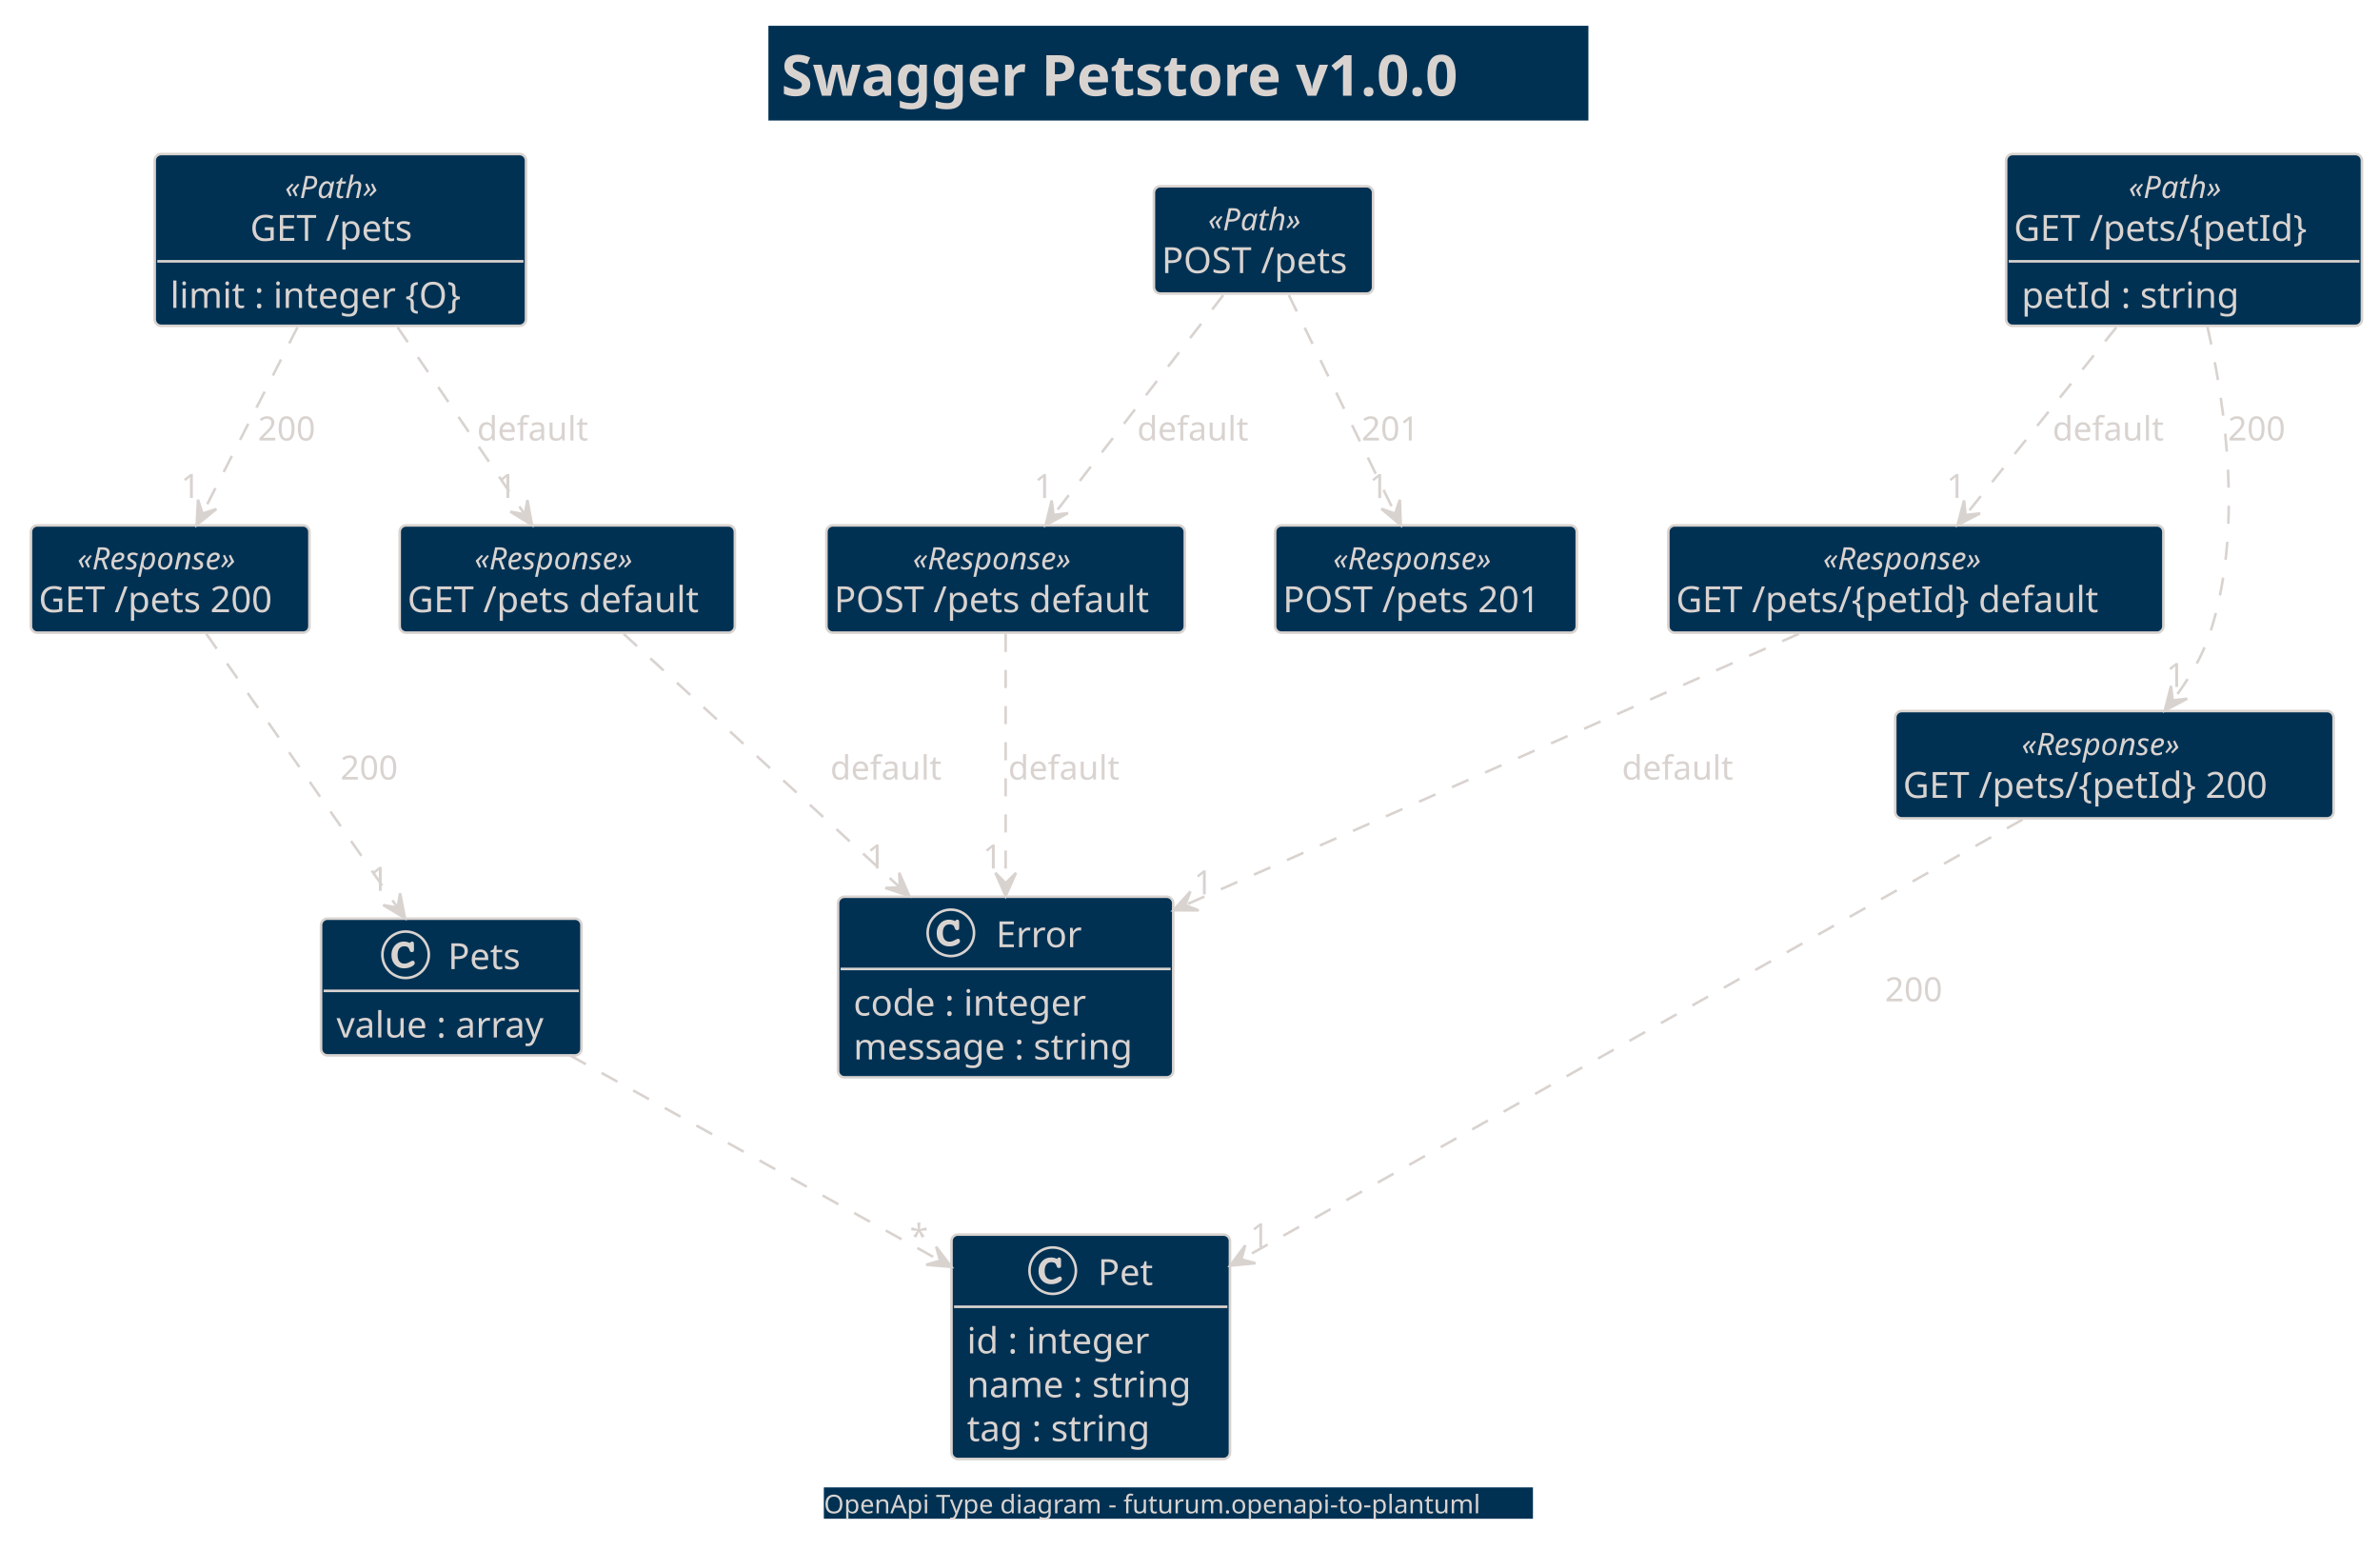
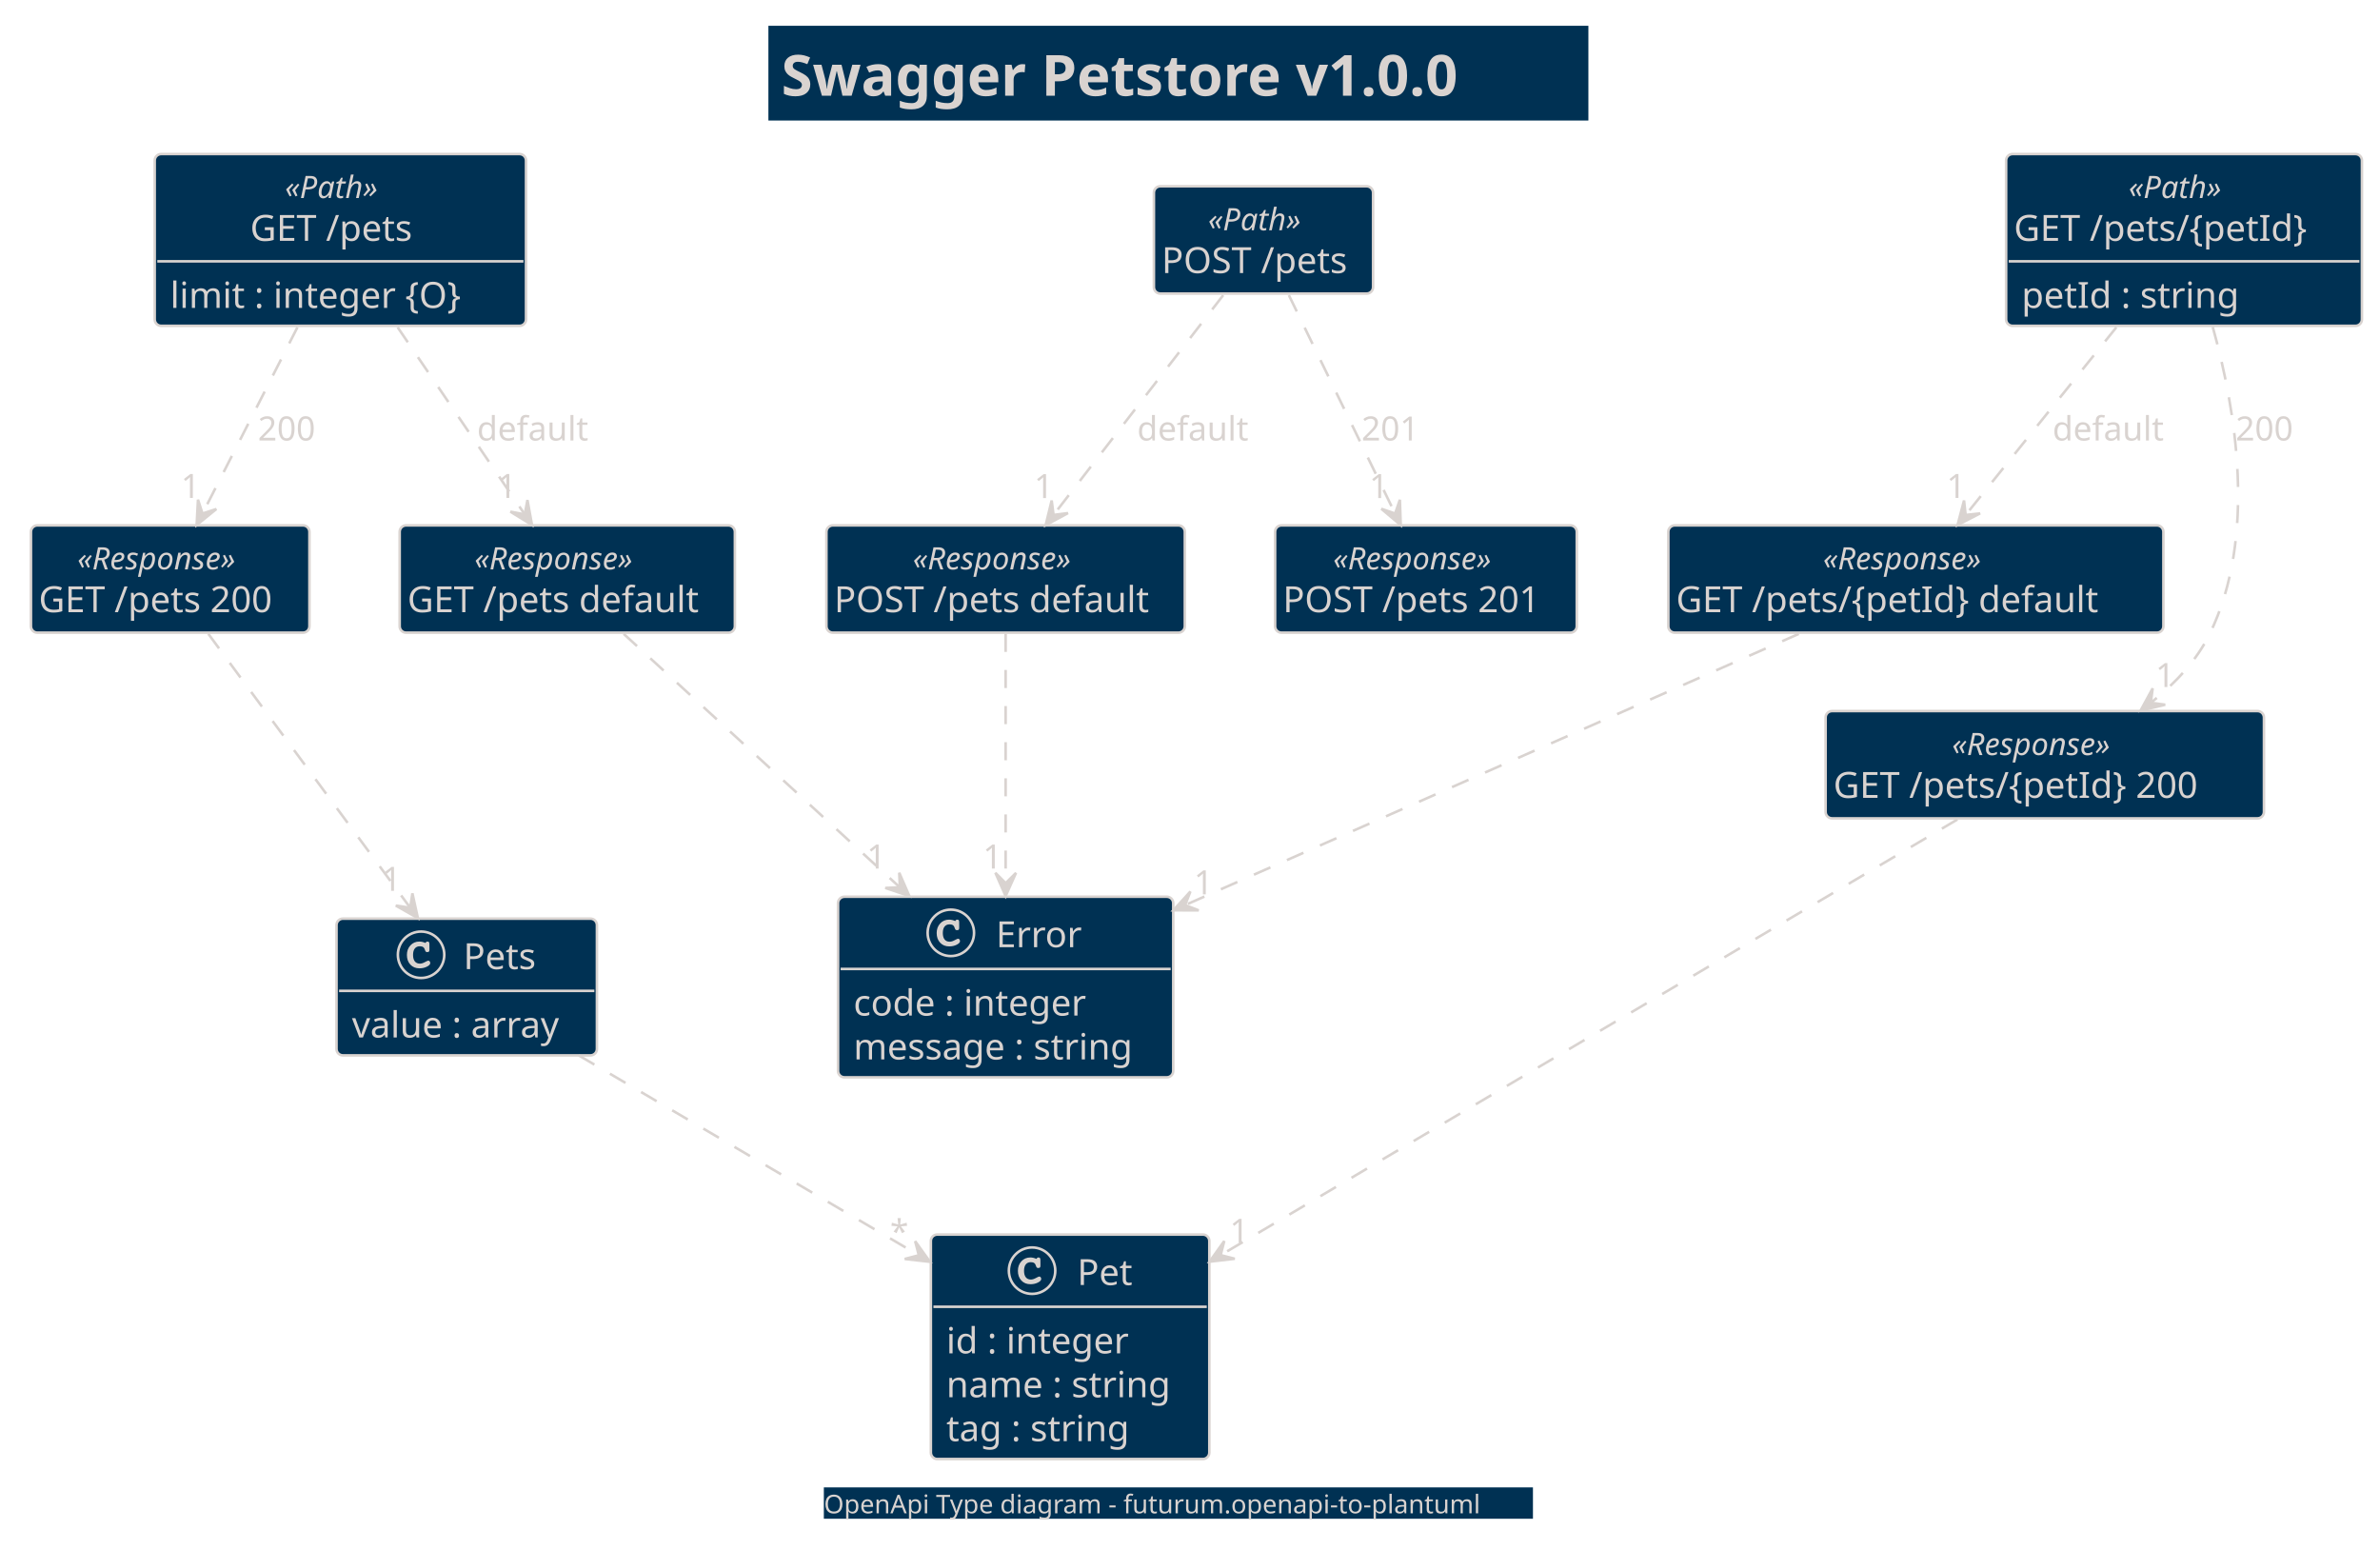
<svg xmlns="http://www.w3.org/2000/svg" contentStyleType="text/css" height="601px" preserveAspectRatio="none" style="width:923px;height:601px;background:#003153;" version="1.1" viewBox="0 0 923 601" width="923px" zoomAndPan="magnify">
  <defs />
  <g>
    <rect fill="#003153" height="36.737" style="stroke:#003153;stroke-width:0.0;" width="318" x="298" y="10" />
    <text fill="#D9D3D0" font-family="Verdana" font-size="22" font-weight="bold" lengthAdjust="spacing" textLength="308" x="303" y="37.118">Swagger Petstore v1.0.0</text>
    <g id="elem_GET /pets">
      <rect codeLine="12" fill="#003153" height="66.613" id="GET /pets" rx="2.5" ry="2.5" style="stroke:#D9D3D0;stroke-width:1.0;" width="144" x="60" y="59.737" />
      <text fill="#D9D3D0" font-family="Verdana" font-size="12" font-style="italic" lengthAdjust="spacing" textLength="43" x="110.5" y="76.802">«Path»</text>
      <text fill="#D9D3D0" font-family="Verdana" font-size="14" lengthAdjust="spacing" textLength="70" x="97" y="93.397">GET /pets</text>
      <line style="stroke:#D9D3D0;stroke-width:1.0;" x1="61" x2="203" y1="101.336" y2="101.336" />
      <text fill="#D9D3D0" font-family="Verdana" font-size="14" lengthAdjust="spacing" textLength="132" x="66" y="119.411">limit : integer {O}</text>
    </g>
    <g id="elem_GET /pets 200">
      <rect codeLine="15" fill="#003153" height="41.599" id="GET /pets 200" rx="2.5" ry="2.5" style="stroke:#D9D3D0;stroke-width:1.0;" width="108" x="12" y="203.737" />
      <text fill="#D9D3D0" font-family="Verdana" font-size="12" font-style="italic" lengthAdjust="spacing" textLength="72" x="30" y="220.802">«Response»</text>
      <text fill="#D9D3D0" font-family="Verdana" font-size="14" lengthAdjust="spacing" textLength="102" x="15" y="237.397">GET /pets 200</text>
    </g>
    <g id="elem_GET /pets default">
      <rect codeLine="16" fill="#003153" height="41.599" id="GET /pets default" rx="2.5" ry="2.5" style="stroke:#D9D3D0;stroke-width:1.0;" width="130" x="155" y="203.737" />
      <text fill="#D9D3D0" font-family="Verdana" font-size="12" font-style="italic" lengthAdjust="spacing" textLength="72" x="184" y="220.802">«Response»</text>
      <text fill="#D9D3D0" font-family="Verdana" font-size="14" lengthAdjust="spacing" textLength="124" x="158" y="237.397">GET /pets default</text>
    </g>
    <g id="elem_POST /pets">
      <rect codeLine="17" fill="#003153" height="41.599" id="POST /pets" rx="2.5" ry="2.5" style="stroke:#D9D3D0;stroke-width:1.0;" width="85" x="447.5" y="72.237" />
      <text fill="#D9D3D0" font-family="Verdana" font-size="12" font-style="italic" lengthAdjust="spacing" textLength="43" x="468.5" y="89.302">«Path»</text>
      <text fill="#D9D3D0" font-family="Verdana" font-size="14" lengthAdjust="spacing" textLength="79" x="450.5" y="105.897">POST /pets</text>
    </g>
    <g id="elem_POST /pets 201">
      <rect codeLine="19" fill="#003153" height="41.599" id="POST /pets 201" rx="2.5" ry="2.5" style="stroke:#D9D3D0;stroke-width:1.0;" width="117" x="494.5" y="203.737" />
      <text fill="#D9D3D0" font-family="Verdana" font-size="12" font-style="italic" lengthAdjust="spacing" textLength="72" x="517" y="220.802">«Response»</text>
      <text fill="#D9D3D0" font-family="Verdana" font-size="14" lengthAdjust="spacing" textLength="111" x="497.5" y="237.397">POST /pets 201</text>
    </g>
    <g id="elem_POST /pets default">
      <rect codeLine="20" fill="#003153" height="41.599" id="POST /pets default" rx="2.5" ry="2.5" style="stroke:#D9D3D0;stroke-width:1.0;" width="139" x="320.5" y="203.737" />
      <text fill="#D9D3D0" font-family="Verdana" font-size="12" font-style="italic" lengthAdjust="spacing" textLength="72" x="354" y="220.802">«Response»</text>
      <text fill="#D9D3D0" font-family="Verdana" font-size="14" lengthAdjust="spacing" textLength="133" x="323.5" y="237.397">POST /pets default</text>
    </g>
    <g id="elem_GET /pets/{petId}">
      <rect codeLine="21" fill="#003153" height="66.613" id="GET /pets/{petId}" rx="2.5" ry="2.5" style="stroke:#D9D3D0;stroke-width:1.0;" width="138" x="778" y="59.737" />
      <text fill="#D9D3D0" font-family="Verdana" font-size="12" font-style="italic" lengthAdjust="spacing" textLength="43" x="825.5" y="76.802">«Path»</text>
      <text fill="#D9D3D0" font-family="Verdana" font-size="14" lengthAdjust="spacing" textLength="132" x="781" y="93.397">GET /pets/{petId}</text>
      <line style="stroke:#D9D3D0;stroke-width:1.0;" x1="779" x2="915" y1="101.336" y2="101.336" />
      <text fill="#D9D3D0" font-family="Verdana" font-size="14" lengthAdjust="spacing" textLength="95" x="784" y="119.411">petId : string</text>
    </g>
    <g id="elem_GET /pets/{petId} 200">
-       <rect codeLine="24" fill="#003153" height="41.599" id="GET /pets/{petId} 200" rx="2.5" ry="2.5" style="stroke:#D9D3D0;stroke-width:1.0;" width="170" x="735" y="275.737" />
-       <text fill="#D9D3D0" font-family="Verdana" font-size="12" font-style="italic" lengthAdjust="spacing" textLength="72" x="784" y="292.802">«Response»</text>
-       <text fill="#D9D3D0" font-family="Verdana" font-size="14" lengthAdjust="spacing" textLength="164" x="738" y="309.397">GET /pets/{petId} 200</text>
+       <rect codeLine="24" fill="#003153" height="41.599" id="GET /pets/{petId} 200" rx="2.5" ry="2.5" style="stroke:#D9D3D0;stroke-width:1.0;" width="170" x="708" y="275.737" />
+       <text fill="#D9D3D0" font-family="Verdana" font-size="12" font-style="italic" lengthAdjust="spacing" textLength="72" x="757" y="292.802">«Response»</text>
+       <text fill="#D9D3D0" font-family="Verdana" font-size="14" lengthAdjust="spacing" textLength="164" x="711" y="309.397">GET /pets/{petId} 200</text>
    </g>
    <g id="elem_GET /pets/{petId} default">
      <rect codeLine="25" fill="#003153" height="41.599" id="GET /pets/{petId} default" rx="2.5" ry="2.5" style="stroke:#D9D3D0;stroke-width:1.0;" width="192" x="647" y="203.737" />
      <text fill="#D9D3D0" font-family="Verdana" font-size="12" font-style="italic" lengthAdjust="spacing" textLength="72" x="707" y="220.802">«Response»</text>
      <text fill="#D9D3D0" font-family="Verdana" font-size="14" lengthAdjust="spacing" textLength="186" x="650" y="237.397">GET /pets/{petId} default</text>
    </g>
    <g id="elem_Pet">
-       <rect codeLine="26" fill="#003153" height="87.044" id="Pet" rx="2.5" ry="2.5" style="stroke:#D9D3D0;stroke-width:1.0;" width="108" x="369" y="478.737" />
-       <ellipse cx="408.25" cy="492.737" fill="#003153" rx="9" ry="9" style="stroke:#D9D3D0;stroke-width:1.0;" />
-       <path d="M409.953,488.166 Q410.119,487.868 410.293,487.743 Q410.468,487.619 410.733,487.619 Q411.14,487.619 411.31,487.834 Q411.481,488.05 411.481,488.573 L411.497,490.731 Q411.497,491.304 411.31,491.503 Q411.123,491.703 410.634,491.703 Q410.285,491.703 410.098,491.537 Q409.912,491.371 409.779,490.922 Q409.563,490.134 409.09,489.789 Q408.617,489.445 407.778,489.445 Q406.5,489.445 405.819,490.308 Q405.139,491.171 405.139,492.807 Q405.139,494.434 405.828,495.305 Q406.517,496.177 407.795,496.177 Q408.666,496.177 409.717,495.596 Q410.767,495.015 411.041,495.015 Q411.364,495.015 411.584,495.289 Q411.804,495.562 411.804,495.969 Q411.804,496.7 410.518,497.347 Q409.231,497.995 407.621,497.995 Q405.446,497.995 404.101,496.559 Q402.756,495.123 402.756,492.807 Q402.756,490.574 404.118,489.096 Q405.479,487.619 407.571,487.619 Q408.16,487.619 408.733,487.752 Q409.306,487.884 409.953,488.166 Z " fill="#D9D3D0" />
-       <text fill="#D9D3D0" font-family="Verdana" font-size="14" lengthAdjust="spacing" textLength="22" x="425.75" y="498.305">Pet</text>
-       <line style="stroke:#D9D3D0;stroke-width:1.0;" x1="370" x2="476" y1="506.737" y2="506.737" />
-       <text fill="#D9D3D0" font-family="Verdana" font-size="14" lengthAdjust="spacing" textLength="79" x="375" y="524.812">id : integer</text>
-       <text fill="#D9D3D0" font-family="Verdana" font-size="14" lengthAdjust="spacing" textLength="96" x="375" y="541.827">name : string</text>
-       <text fill="#D9D3D0" font-family="Verdana" font-size="14" lengthAdjust="spacing" textLength="80" x="375" y="558.842">tag : string</text>
+       <rect codeLine="26" fill="#003153" height="87.044" id="Pet" rx="2.5" ry="2.5" style="stroke:#D9D3D0;stroke-width:1.0;" width="108" x="361" y="478.737" />
+       <ellipse cx="400.25" cy="492.737" fill="#003153" rx="9" ry="9" style="stroke:#D9D3D0;stroke-width:1.0;" />
+       <path d="M401.953,488.166 Q402.119,487.868 402.293,487.743 Q402.468,487.619 402.733,487.619 Q403.14,487.619 403.31,487.834 Q403.481,488.05 403.481,488.573 L403.497,490.731 Q403.497,491.304 403.31,491.503 Q403.123,491.703 402.634,491.703 Q402.285,491.703 402.098,491.537 Q401.912,491.371 401.779,490.922 Q401.563,490.134 401.09,489.789 Q400.617,489.445 399.778,489.445 Q398.5,489.445 397.819,490.308 Q397.139,491.171 397.139,492.807 Q397.139,494.434 397.828,495.305 Q398.517,496.177 399.795,496.177 Q400.666,496.177 401.717,495.596 Q402.767,495.015 403.041,495.015 Q403.364,495.015 403.584,495.289 Q403.804,495.562 403.804,495.969 Q403.804,496.7 402.518,497.347 Q401.231,497.995 399.621,497.995 Q397.446,497.995 396.101,496.559 Q394.756,495.123 394.756,492.807 Q394.756,490.574 396.118,489.096 Q397.479,487.619 399.571,487.619 Q400.16,487.619 400.733,487.752 Q401.306,487.884 401.953,488.166 Z " fill="#D9D3D0" />
+       <text fill="#D9D3D0" font-family="Verdana" font-size="14" lengthAdjust="spacing" textLength="22" x="417.75" y="498.305">Pet</text>
+       <line style="stroke:#D9D3D0;stroke-width:1.0;" x1="362" x2="468" y1="506.737" y2="506.737" />
+       <text fill="#D9D3D0" font-family="Verdana" font-size="14" lengthAdjust="spacing" textLength="79" x="367" y="524.812">id : integer</text>
+       <text fill="#D9D3D0" font-family="Verdana" font-size="14" lengthAdjust="spacing" textLength="96" x="367" y="541.827">name : string</text>
+       <text fill="#D9D3D0" font-family="Verdana" font-size="14" lengthAdjust="spacing" textLength="80" x="367" y="558.842">tag : string</text>
    </g>
    <g id="elem_Pets">
-       <rect codeLine="31" fill="#003153" height="53.015" id="Pets" rx="2.5" ry="2.5" style="stroke:#D9D3D0;stroke-width:1.0;" width="101" x="124.5" y="356.237" />
-       <ellipse cx="157.3" cy="370.237" fill="#003153" rx="9" ry="9" style="stroke:#D9D3D0;stroke-width:1.0;" />
-       <path d="M159.003,365.666 Q159.169,365.368 159.344,365.243 Q159.518,365.119 159.783,365.119 Q160.19,365.119 160.36,365.334 Q160.53,365.55 160.53,366.073 L160.547,368.231 Q160.547,368.804 160.36,369.003 Q160.173,369.203 159.684,369.203 Q159.335,369.203 159.148,369.037 Q158.962,368.871 158.829,368.422 Q158.613,367.634 158.14,367.289 Q157.667,366.945 156.828,366.945 Q155.55,366.945 154.869,367.808 Q154.189,368.671 154.189,370.307 Q154.189,371.934 154.878,372.805 Q155.567,373.677 156.845,373.677 Q157.716,373.677 158.767,373.096 Q159.817,372.515 160.09,372.515 Q160.414,372.515 160.634,372.789 Q160.854,373.062 160.854,373.469 Q160.854,374.2 159.568,374.847 Q158.281,375.495 156.671,375.495 Q154.496,375.495 153.151,374.059 Q151.806,372.623 151.806,370.307 Q151.806,368.074 153.168,366.596 Q154.529,365.119 156.621,365.119 Q157.21,365.119 157.783,365.252 Q158.356,365.384 159.003,365.666 Z " fill="#D9D3D0" />
-       <text fill="#D9D3D0" font-family="Verdana" font-size="14" lengthAdjust="spacing" textLength="29" x="173.7" y="375.805">Pets</text>
-       <line style="stroke:#D9D3D0;stroke-width:1.0;" x1="125.5" x2="224.5" y1="384.237" y2="384.237" />
-       <text fill="#D9D3D0" font-family="Verdana" font-size="14" lengthAdjust="spacing" textLength="89" x="130.5" y="402.312">value : array</text>
+       <rect codeLine="31" fill="#003153" height="53.015" id="Pets" rx="2.5" ry="2.5" style="stroke:#D9D3D0;stroke-width:1.0;" width="101" x="130.5" y="356.237" />
+       <ellipse cx="163.3" cy="370.237" fill="#003153" rx="9" ry="9" style="stroke:#D9D3D0;stroke-width:1.0;" />
+       <path d="M165.003,365.666 Q165.169,365.368 165.344,365.243 Q165.518,365.119 165.783,365.119 Q166.19,365.119 166.36,365.334 Q166.53,365.55 166.53,366.073 L166.547,368.231 Q166.547,368.804 166.36,369.003 Q166.173,369.203 165.684,369.203 Q165.335,369.203 165.148,369.037 Q164.962,368.871 164.829,368.422 Q164.613,367.634 164.14,367.289 Q163.667,366.945 162.828,366.945 Q161.55,366.945 160.869,367.808 Q160.189,368.671 160.189,370.307 Q160.189,371.934 160.878,372.805 Q161.567,373.677 162.845,373.677 Q163.716,373.677 164.767,373.096 Q165.817,372.515 166.09,372.515 Q166.414,372.515 166.634,372.789 Q166.854,373.062 166.854,373.469 Q166.854,374.2 165.568,374.847 Q164.281,375.495 162.671,375.495 Q160.496,375.495 159.151,374.059 Q157.806,372.623 157.806,370.307 Q157.806,368.074 159.168,366.596 Q160.529,365.119 162.621,365.119 Q163.21,365.119 163.783,365.252 Q164.356,365.384 165.003,365.666 Z " fill="#D9D3D0" />
+       <text fill="#D9D3D0" font-family="Verdana" font-size="14" lengthAdjust="spacing" textLength="29" x="179.7" y="375.805">Pets</text>
+       <line style="stroke:#D9D3D0;stroke-width:1.0;" x1="131.5" x2="230.5" y1="384.237" y2="384.237" />
+       <text fill="#D9D3D0" font-family="Verdana" font-size="14" lengthAdjust="spacing" textLength="89" x="136.5" y="402.312">value : array</text>
    </g>
    <g id="elem_Error">
      <rect codeLine="34" fill="#003153" height="70.029" id="Error" rx="2.5" ry="2.5" style="stroke:#D9D3D0;stroke-width:1.0;" width="130" x="325" y="347.737" />
      <ellipse cx="368.75" cy="361.737" fill="#003153" rx="9" ry="9" style="stroke:#D9D3D0;stroke-width:1.0;" />
      <path d="M370.453,357.166 Q370.619,356.868 370.793,356.743 Q370.968,356.619 371.233,356.619 Q371.64,356.619 371.81,356.834 Q371.981,357.05 371.981,357.573 L371.997,359.731 Q371.997,360.304 371.81,360.503 Q371.623,360.703 371.134,360.703 Q370.785,360.703 370.598,360.537 Q370.412,360.371 370.279,359.922 Q370.063,359.134 369.59,358.789 Q369.117,358.445 368.278,358.445 Q367,358.445 366.319,359.308 Q365.639,360.171 365.639,361.807 Q365.639,363.434 366.328,364.305 Q367.017,365.177 368.295,365.177 Q369.166,365.177 370.217,364.596 Q371.267,364.015 371.541,364.015 Q371.864,364.015 372.084,364.289 Q372.304,364.562 372.304,364.969 Q372.304,365.7 371.018,366.347 Q369.731,366.995 368.121,366.995 Q365.946,366.995 364.601,365.559 Q363.256,364.123 363.256,361.807 Q363.256,359.574 364.618,358.096 Q365.979,356.619 368.071,356.619 Q368.66,356.619 369.233,356.752 Q369.806,356.884 370.453,357.166 Z " fill="#D9D3D0" />
      <text fill="#D9D3D0" font-family="Verdana" font-size="14" lengthAdjust="spacing" textLength="35" x="386.25" y="367.305">Error</text>
      <line style="stroke:#D9D3D0;stroke-width:1.0;" x1="326" x2="454" y1="375.737" y2="375.737" />
      <text fill="#D9D3D0" font-family="Verdana" font-size="14" lengthAdjust="spacing" textLength="98" x="331" y="393.812">code : integer</text>
      <text fill="#D9D3D0" font-family="Verdana" font-size="14" lengthAdjust="spacing" textLength="118" x="331" y="410.827">message : string</text>
    </g>
    <g id="link_GET /pets_GET /pets 200">
      <path codeLine="38" d="M115.35,126.917 C103.91,149.347 88.98,178.647 78.55,199.117 " fill="none" id="GET /pets-to-GET /pets 200" style="stroke:#D9D3D0;stroke-width:1.0;stroke-dasharray:7.0,7.0;" />
      <polygon fill="#D9D3D0" points="76.26,203.597,83.91,197.395,78.53,199.142,76.783,193.762,76.26,203.597" style="stroke:#D9D3D0;stroke-width:1.0;" />
      <text fill="#D9D3D0" font-family="Verdana" font-size="13" lengthAdjust="spacing" textLength="24" x="100" y="170.807">200</text>
      <text fill="#D9D3D0" font-family="Verdana" font-size="13" lengthAdjust="spacing" textLength="8" x="70.177" y="193.08">1</text>
    </g>
    <g id="link_GET /pets 200_Pets">
-       <path codeLine="39" d="M80.03,245.807 C98.77,272.637 132.14,320.397 153.92,351.567 " fill="none" id="GET /pets 200-to-Pets" style="stroke:#D9D3D0;stroke-width:1.0;stroke-dasharray:7.0,7.0;" />
-       <polygon fill="#D9D3D0" points="157.05,356.037,155.163,346.371,154.182,351.942,148.611,350.96,157.05,356.037" style="stroke:#D9D3D0;stroke-width:1.0;" />
-       <text fill="#D9D3D0" font-family="Verdana" font-size="13" lengthAdjust="spacing" textLength="24" x="132" y="302.307">200</text>
-       <text fill="#D9D3D0" font-family="Verdana" font-size="13" lengthAdjust="spacing" textLength="8" x="143.425" y="345.444">1</text>
+       <path codeLine="39" d="M80.8,245.807 C100.65,272.747 136.07,320.787 159.04,351.947 " fill="none" id="GET /pets 200-to-Pets" style="stroke:#D9D3D0;stroke-width:1.0;stroke-dasharray:7.0,7.0;" />
+       <polygon fill="#D9D3D0" points="162.06,356.037,159.937,346.42,159.092,352.014,153.499,351.169,162.06,356.037" style="stroke:#D9D3D0;stroke-width:1.0;" />
+       <text fill="#D9D3D0" font-family="Verdana" font-size="13" lengthAdjust="spacing" textLength="8" x="148.182" y="345.444">1</text>
    </g>
    <g id="link_GET /pets_GET /pets default">
      <path codeLine="40" d="M154.21,126.917 C169.51,149.437 189.53,178.897 203.44,199.377 " fill="none" id="GET /pets-to-GET /pets default" style="stroke:#D9D3D0;stroke-width:1.0;stroke-dasharray:7.0,7.0;" />
      <polygon fill="#D9D3D0" points="206.32,203.597,204.556,193.908,203.504,199.466,197.946,198.414,206.32,203.597" style="stroke:#D9D3D0;stroke-width:1.0;" />
      <text fill="#D9D3D0" font-family="Verdana" font-size="13" lengthAdjust="spacing" textLength="46" x="185" y="170.807">default</text>
      <text fill="#D9D3D0" font-family="Verdana" font-size="13" lengthAdjust="spacing" textLength="8" x="192.905" y="193.08">1</text>
    </g>
    <g id="link_GET /pets default_Error">
      <path codeLine="41" d="M241.88,245.807 C268.76,270.487 314.95,312.867 348.62,343.767 " fill="none" id="GET /pets default-to-Error" style="stroke:#D9D3D0;stroke-width:1.0;stroke-dasharray:7.0,7.0;" />
      <polygon fill="#D9D3D0" points="352.66,347.467,348.738,338.433,348.978,344.085,343.326,344.325,352.66,347.467" style="stroke:#D9D3D0;stroke-width:1.0;" />
-       <text fill="#D9D3D0" font-family="Verdana" font-size="13" lengthAdjust="spacing" textLength="46" x="322" y="302.307">default</text>
      <text fill="#D9D3D0" font-family="Verdana" font-size="13" lengthAdjust="spacing" textLength="8" x="336.134" y="336.795">1</text>
    </g>
    <g id="link_POST /pets_POST /pets 201">
      <path codeLine="42" d="M499.84,114.467 C510.94,137.277 528.98,174.367 540.92,198.907 " fill="none" id="POST /pets-to-POST /pets 201" style="stroke:#D9D3D0;stroke-width:1.0;stroke-dasharray:7.0,7.0;" />
      <polygon fill="#D9D3D0" points="543.23,203.647,542.896,193.804,541.045,199.15,535.7,197.299,543.23,203.647" style="stroke:#D9D3D0;stroke-width:1.0;" />
      <text fill="#D9D3D0" font-family="Verdana" font-size="13" lengthAdjust="spacing" textLength="24" x="528" y="170.807">201</text>
      <text fill="#D9D3D0" font-family="Verdana" font-size="13" lengthAdjust="spacing" textLength="8" x="531.013" y="193.145">1</text>
    </g>
    <g id="link_POST /pets_POST /pets default">
      <path codeLine="43" d="M474.38,114.467 C456.62,137.467 427.64,174.987 408.7,199.527 " fill="none" id="POST /pets-to-POST /pets default" style="stroke:#D9D3D0;stroke-width:1.0;stroke-dasharray:7.0,7.0;" />
      <polygon fill="#D9D3D0" points="405.52,203.647,414.188,198.971,408.577,199.691,407.857,194.08,405.52,203.647" style="stroke:#D9D3D0;stroke-width:1.0;" />
      <text fill="#D9D3D0" font-family="Verdana" font-size="13" lengthAdjust="spacing" textLength="46" x="441" y="170.807">default</text>
      <text fill="#D9D3D0" font-family="Verdana" font-size="13" lengthAdjust="spacing" textLength="8" x="401.048" y="193.145">1</text>
    </g>
    <g id="link_POST /pets default_Error">
      <path codeLine="44" d="M390,245.807 C390,270.087 390,311.497 390,342.247 " fill="none" id="POST /pets default-to-Error" style="stroke:#D9D3D0;stroke-width:1.0;stroke-dasharray:7.0,7.0;" />
      <polygon fill="#D9D3D0" points="390,347.467,394.026,338.479,390.014,342.467,386.026,338.456,390,347.467" style="stroke:#D9D3D0;stroke-width:1.0;" />
-       <text fill="#D9D3D0" font-family="Verdana" font-size="13" lengthAdjust="spacing" textLength="46" x="391" y="302.307">default</text>
      <text fill="#D9D3D0" font-family="Verdana" font-size="13" lengthAdjust="spacing" textLength="8" x="381.175" y="336.795">1</text>
    </g>
    <g id="link_GET /pets/{petId}_GET /pets/{petId} 200">
-       <path codeLine="45" d="M856.08,126.757 C863.22,158.047 870,206.307 857,245.737 C853.98,254.907 848.55,263.777 842.77,271.427 " fill="none" id="GET /pets/{petId}-to-GET /pets/{petId} 200" style="stroke:#D9D3D0;stroke-width:1.0;stroke-dasharray:7.0,7.0;" />
-       <polygon fill="#D9D3D0" points="839.53,275.547,848.235,270.94,842.619,271.615,841.944,265.999,839.53,275.547" style="stroke:#D9D3D0;stroke-width:1.0;" />
-       <text fill="#D9D3D0" font-family="Verdana" font-size="13" lengthAdjust="spacing" textLength="24" x="864" y="170.807">200</text>
-       <text fill="#D9D3D0" font-family="Verdana" font-size="13" lengthAdjust="spacing" textLength="8" x="840.086" y="266.394">1</text>
+       <path codeLine="45" d="M858.13,126.777 C867.07,158.747 875.37,208.067 857,245.737 C851.95,256.087 843.62,264.917 834.6,272.147 " fill="none" id="GET /pets/{petId}-to-GET /pets/{petId} 200" style="stroke:#D9D3D0;stroke-width:1.0;stroke-dasharray:7.0,7.0;" />
+       <polygon fill="#D9D3D0" points="830.13,275.567,839.707,273.269,834.099,272.526,834.841,266.918,830.13,275.567" style="stroke:#D9D3D0;stroke-width:1.0;" />
+       <text fill="#D9D3D0" font-family="Verdana" font-size="13" lengthAdjust="spacing" textLength="24" x="867" y="170.807">200</text>
+       <text fill="#D9D3D0" font-family="Verdana" font-size="13" lengthAdjust="spacing" textLength="8" x="835.92" y="266.421">1</text>
    </g>
    <g id="link_GET /pets/{petId} 200_Pet">
-       <path codeLine="46" d="M784.42,317.767 C715.89,356.347 565.01,441.287 481.49,488.307 " fill="none" id="GET /pets/{petId} 200-to-Pet" style="stroke:#D9D3D0;stroke-width:1.0;stroke-dasharray:7.0,7.0;" />
-       <polygon fill="#D9D3D0" points="477.07,490.797,486.874,489.861,481.425,488.341,482.945,482.892,477.07,490.797" style="stroke:#D9D3D0;stroke-width:1.0;" />
-       <text fill="#D9D3D0" font-family="Verdana" font-size="13" lengthAdjust="spacing" textLength="24" x="731" y="388.307">200</text>
-       <text fill="#D9D3D0" font-family="Verdana" font-size="13" lengthAdjust="spacing" textLength="8" x="484.873" y="483.685">1</text>
+       <path codeLine="46" d="M759.12,317.767 C694.72,355.847 553.9,439.107 473.8,486.477 " fill="none" id="GET /pets/{petId} 200-to-Pet" style="stroke:#D9D3D0;stroke-width:1.0;stroke-dasharray:7.0,7.0;" />
+       <polygon fill="#D9D3D0" points="469.08,489.257,478.863,488.119,473.384,486.712,474.791,481.233,469.08,489.257" style="stroke:#D9D3D0;stroke-width:1.0;" />
+       <text fill="#D9D3D0" font-family="Verdana" font-size="13" lengthAdjust="spacing" textLength="8" x="476.885" y="481.938">1</text>
    </g>
    <g id="link_GET /pets/{petId}_GET /pets/{petId} default">
      <path codeLine="47" d="M820.76,126.917 C802.59,149.537 778.82,179.137 762.36,199.627 " fill="none" id="GET /pets/{petId}-to-GET /pets/{petId} default" style="stroke:#D9D3D0;stroke-width:1.0;stroke-dasharray:7.0,7.0;" />
      <polygon fill="#D9D3D0" points="759.17,203.597,767.922,199.08,762.299,199.697,761.682,194.074,759.17,203.597" style="stroke:#D9D3D0;stroke-width:1.0;" />
      <text fill="#D9D3D0" font-family="Verdana" font-size="13" lengthAdjust="spacing" textLength="46" x="796" y="170.807">default</text>
      <text fill="#D9D3D0" font-family="Verdana" font-size="13" lengthAdjust="spacing" textLength="8" x="754.897" y="193.08">1</text>
    </g>
    <g id="link_GET /pets/{petId} default_Error">
      <path codeLine="48" d="M697.57,245.807 C637.26,272.467 530.17,319.787 459.62,350.967 " fill="none" id="GET /pets/{petId} default-to-Error" style="stroke:#D9D3D0;stroke-width:1.0;stroke-dasharray:7.0,7.0;" />
      <polygon fill="#D9D3D0" points="455.03,352.997,464.879,353.029,459.606,350.981,461.653,345.708,455.03,352.997" style="stroke:#D9D3D0;stroke-width:1.0;" />
-       <text fill="#D9D3D0" font-family="Verdana" font-size="13" lengthAdjust="spacing" textLength="46" x="629" y="302.307">default</text>
      <text fill="#D9D3D0" font-family="Verdana" font-size="13" lengthAdjust="spacing" textLength="8" x="463.012" y="346.806">1</text>
    </g>
    <g id="link_Pets_Pet">
-       <path codeLine="49" d="M221.07,409.277 C261.56,431.727 320.7,464.517 364.52,488.817 " fill="none" id="Pets-to-Pet" style="stroke:#D9D3D0;stroke-width:1.0;stroke-dasharray:7.0,7.0;" />
-       <polygon fill="#D9D3D0" points="368.98,491.287,363.036,483.435,364.603,488.87,359.168,490.438,368.98,491.287" style="stroke:#D9D3D0;stroke-width:1.0;" />
-       <text fill="#D9D3D0" font-family="Verdana" font-size="13" lengthAdjust="spacing" textLength="8" x="352.821" y="484.003">*</text>
+       <path codeLine="49" d="M224.47,409.277 C261.57,431.087 315.28,462.637 356.22,486.697 " fill="none" id="Pets-to-Pet" style="stroke:#D9D3D0;stroke-width:1.0;stroke-dasharray:7.0,7.0;" />
+       <polygon fill="#D9D3D0" points="360.65,489.297,354.908,481.296,356.336,486.769,350.863,488.197,360.65,489.297" style="stroke:#D9D3D0;stroke-width:1.0;" />
+       <text fill="#D9D3D0" font-family="Verdana" font-size="13" lengthAdjust="spacing" textLength="8" x="345.174" y="482.234">*</text>
    </g>
    <rect fill="#003153" height="12.153" style="stroke:#003153;stroke-width:0.0;" width="275" x="319.5" y="576.781" />
    <text fill="#D9D3D0" font-family="Verdana" font-size="10" lengthAdjust="spacing" textLength="275" x="319.5" y="586.835">OpenApi Type diagram - futurum.openapi-to-plantuml</text>
  </g>
</svg>
